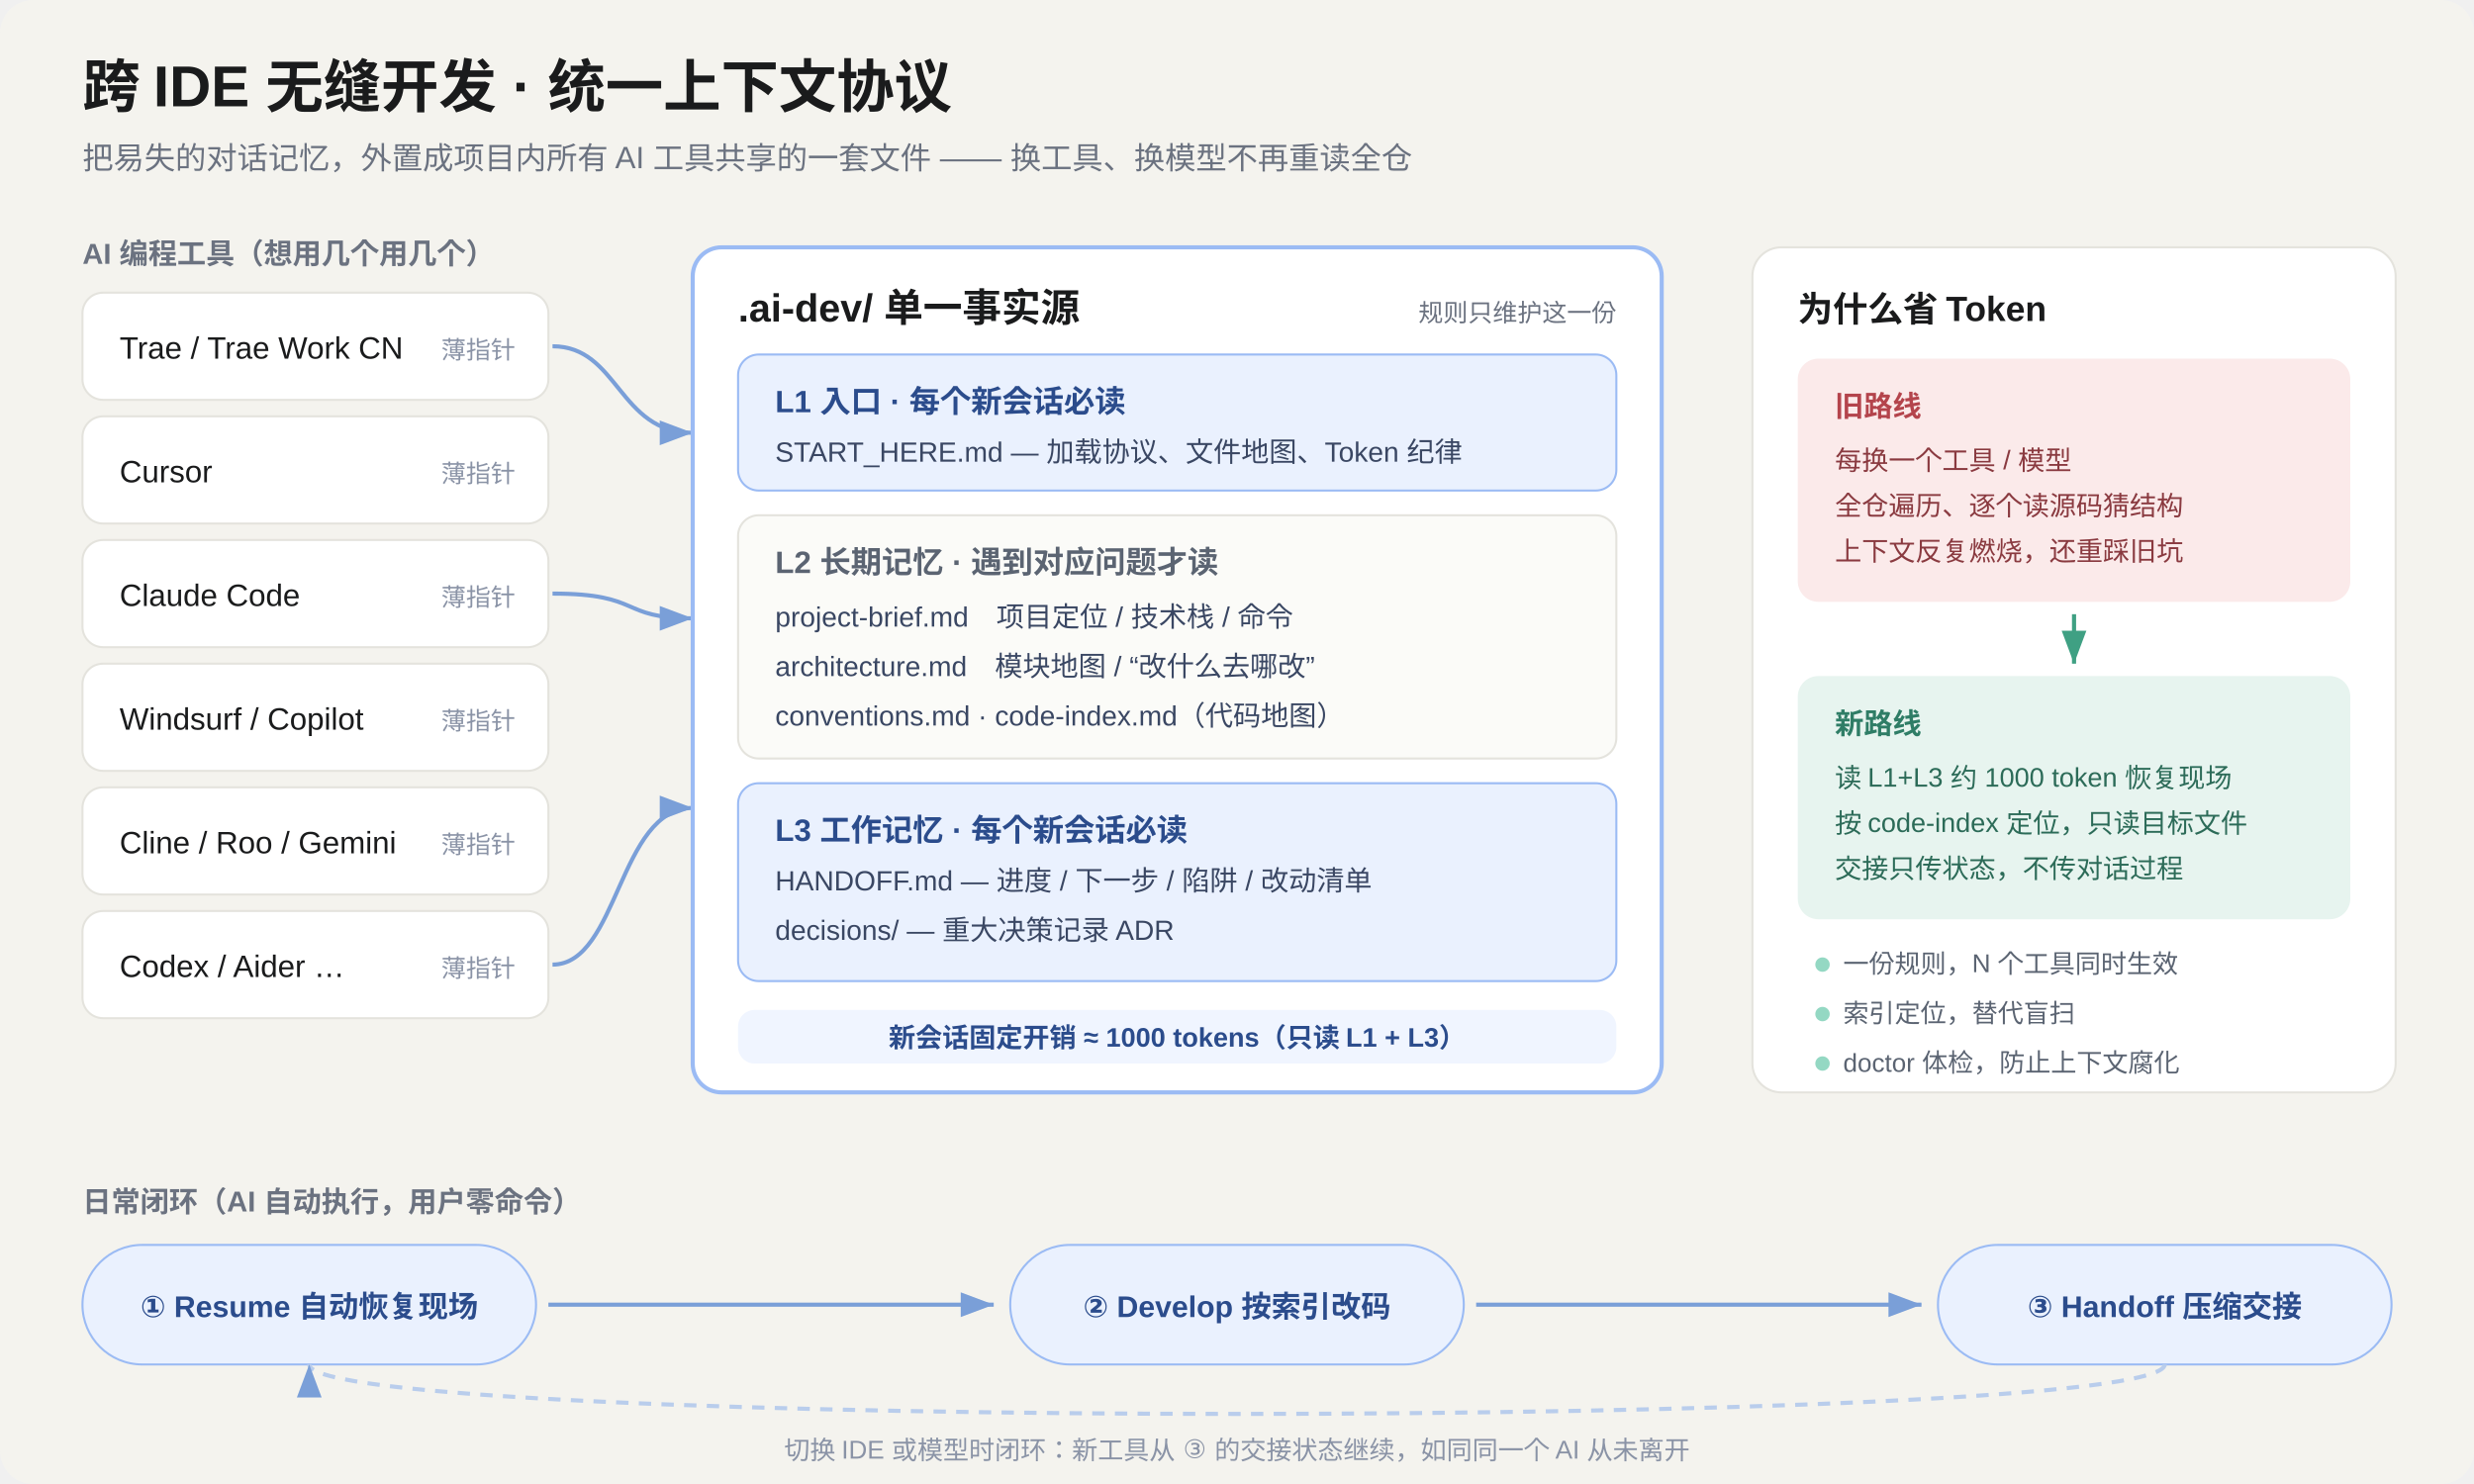
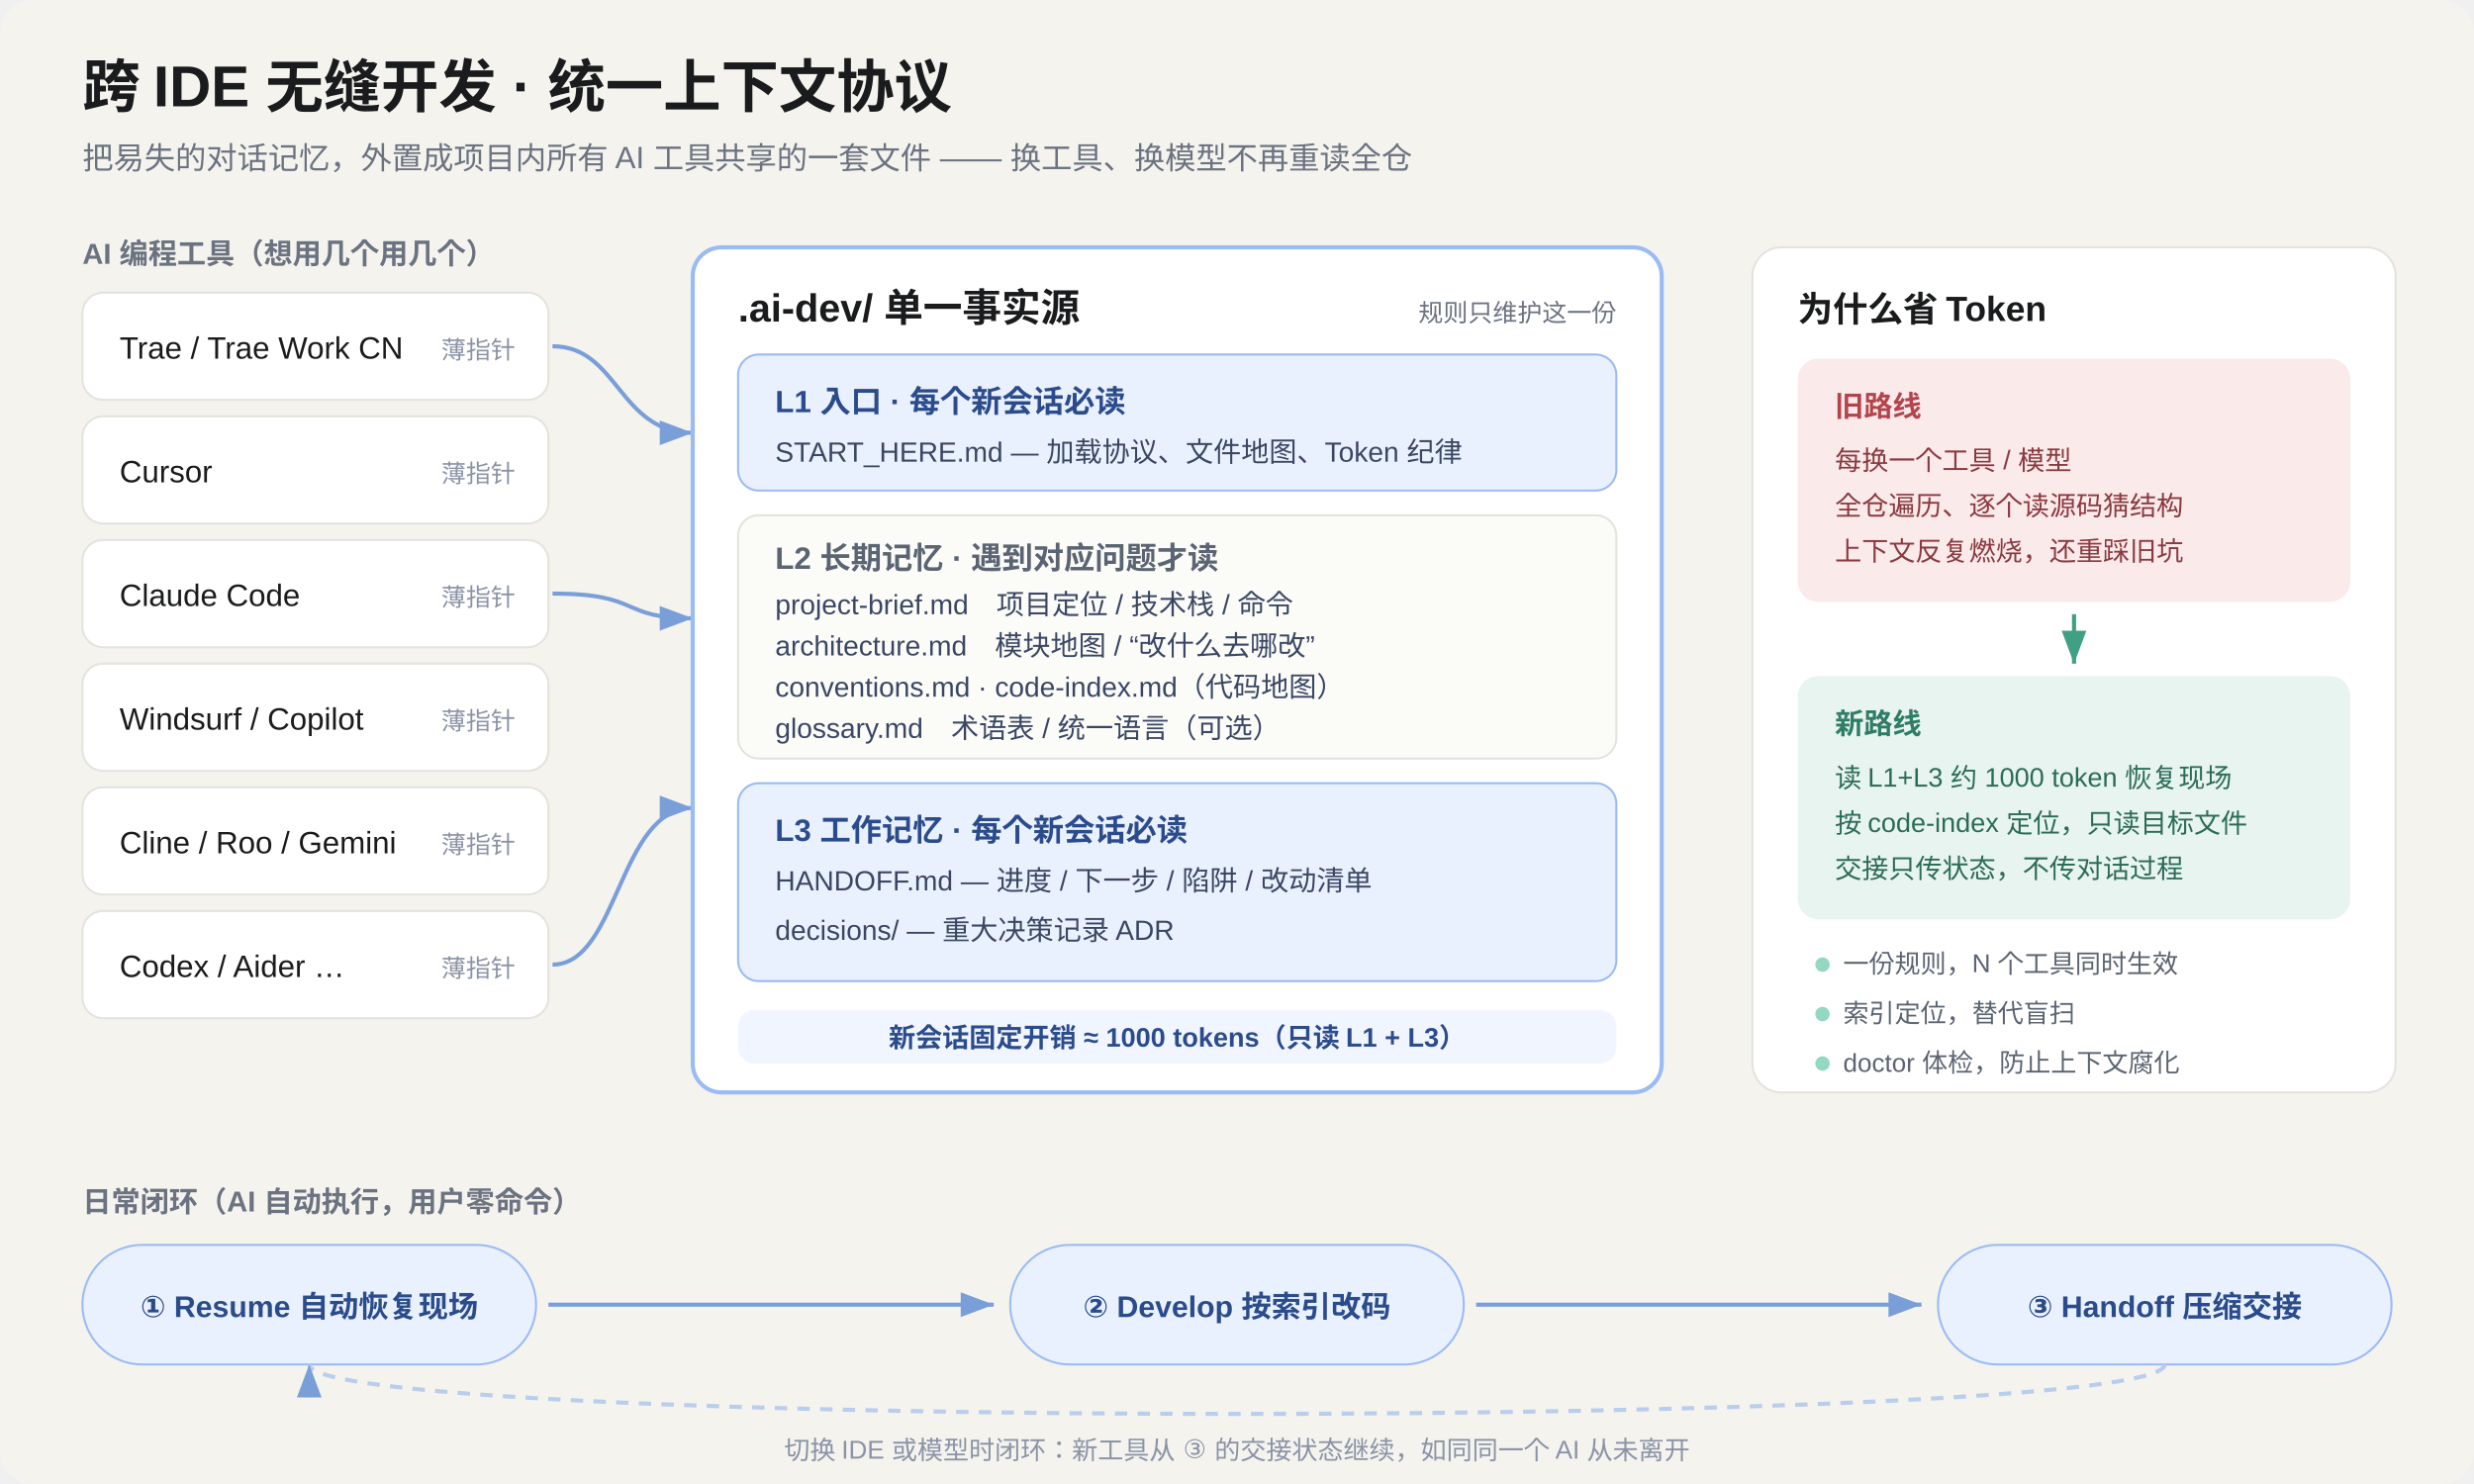
<svg xmlns="http://www.w3.org/2000/svg" width="1200" height="720" viewBox="0 0 1200 720" font-family="'PingFang SC','Microsoft YaHei','Segoe UI',Arial,sans-serif">
  <defs>
    <marker id="arrow" markerWidth="10" markerHeight="10" refX="8" refY="3" orient="auto" markerUnits="strokeWidth">
      <path d="M0,0 L8,3 L0,6 Z" fill="#7A9FD8" />
    </marker>
    <marker id="arrowGreen" markerWidth="10" markerHeight="10" refX="8" refY="3" orient="auto" markerUnits="strokeWidth">
      <path d="M0,0 L8,3 L0,6 Z" fill="#3FA083" />
    </marker>
  </defs>
  <rect x="0" y="0" width="1200" height="720" fill="#F4F3EE" rx="16" />
  <text x="40" y="52" font-size="28" font-weight="700" fill="#1A1B1C">跨 IDE 无缝开发 · 统一上下文协议</text>
  <text x="40" y="82" font-size="15" fill="#6B7280">把易失的对话记忆，外置成项目内所有 AI 工具共享的一套文件 —— 换工具、换模型不再重读全仓</text>
  <text x="40" y="128" font-size="14" font-weight="600" fill="#6B7280">AI 编程工具（想用几个用几个）</text>
  <g font-size="15" fill="#1A1B1C">
    <rect x="40" y="142" width="226" height="52" rx="10" fill="#FFFFFF" stroke="#E4E3DD" />
    <text x="58" y="174">Trae / Trae Work CN</text>
    <rect x="40" y="202" width="226" height="52" rx="10" fill="#FFFFFF" stroke="#E4E3DD" />
    <text x="58" y="234">Cursor</text>
    <rect x="40" y="262" width="226" height="52" rx="10" fill="#FFFFFF" stroke="#E4E3DD" />
    <text x="58" y="294">Claude Code</text>
    <rect x="40" y="322" width="226" height="52" rx="10" fill="#FFFFFF" stroke="#E4E3DD" />
    <text x="58" y="354">Windsurf / Copilot</text>
    <rect x="40" y="382" width="226" height="52" rx="10" fill="#FFFFFF" stroke="#E4E3DD" />
    <text x="58" y="414">Cline / Roo / Gemini</text>
    <rect x="40" y="442" width="226" height="52" rx="10" fill="#FFFFFF" stroke="#E4E3DD" />
    <text x="58" y="474">Codex / Aider …</text>
  </g>
  <g font-size="12" fill="#8A93A6">
    <text x="250" y="174" text-anchor="end">薄指针</text>
    <text x="250" y="234" text-anchor="end">薄指针</text>
    <text x="250" y="294" text-anchor="end">薄指针</text>
    <text x="250" y="354" text-anchor="end">薄指针</text>
    <text x="250" y="414" text-anchor="end">薄指针</text>
    <text x="250" y="474" text-anchor="end">薄指针</text>
  </g>
  <g stroke="#7A9FD8" stroke-width="2" fill="none" marker-end="url(#arrow)">
    <path d="M268,168 C300,168 300,210 336,210" />
    <path d="M268,288 C312,288 300,300 336,300" />
    <path d="M268,468 C300,468 300,392 336,392" />
  </g>
  <rect x="336" y="120" width="470" height="410" rx="14" fill="#FFFFFF" stroke="#9BBBF4" stroke-width="2" />
  <text x="358" y="156" font-size="19" font-weight="700" fill="#1A1B1C">.ai-dev/ 单一事实源</text>
  <text x="784" y="156" font-size="12" fill="#6B7280" text-anchor="end">规则只维护这一份</text>
  <rect x="358" y="172" width="426" height="66" rx="10" fill="#EAF1FE" stroke="#9BBBF4" />
  <text x="376" y="200" font-size="15" font-weight="700" fill="#2B4C8C">L1 入口 · 每个新会话必读</text>
  <text x="376" y="224" font-size="13.5" fill="#3A4763">START_HERE.md — 加载协议、文件地图、Token 纪律</text>
  <rect x="358" y="250" width="426" height="118" rx="10" fill="#FBFBF8" stroke="#E4E3DD" />
-   <text x="376" y="278" font-size="15" font-weight="700" fill="#5B6472">L2 长期记忆 · 遇到对应问题才读</text>
-   <text x="376" y="304" font-size="13.5" fill="#3A4763">project-brief.md　项目定位 / 技术栈 / 命令</text>
-   <text x="376" y="328" font-size="13.5" fill="#3A4763">architecture.md　模块地图 / “改什么去哪改”</text>
-   <text x="376" y="352" font-size="13.5" fill="#3A4763">conventions.md · code-index.md（代码地图）</text>
+   <text x="376" y="276" font-size="15" font-weight="700" fill="#5B6472">L2 长期记忆 · 遇到对应问题才读</text>
+   <text x="376" y="298" font-size="13.5" fill="#3A4763">project-brief.md　项目定位 / 技术栈 / 命令</text>
+   <text x="376" y="318" font-size="13.5" fill="#3A4763">architecture.md　模块地图 / “改什么去哪改”</text>
+   <text x="376" y="338" font-size="13.5" fill="#3A4763">conventions.md · code-index.md（代码地图）</text>
+   <text x="376" y="358" font-size="13.5" fill="#3A4763">glossary.md　术语表 / 统一语言（可选）</text>
  <rect x="358" y="380" width="426" height="96" rx="10" fill="#EAF1FE" stroke="#9BBBF4" />
  <text x="376" y="408" font-size="15" font-weight="700" fill="#2B4C8C">L3 工作记忆 · 每个新会话必读</text>
  <text x="376" y="432" font-size="13.5" fill="#3A4763">HANDOFF.md — 进度 / 下一步 / 陷阱 / 改动清单</text>
  <text x="376" y="456" font-size="13.5" fill="#3A4763">decisions/ — 重大决策记录 ADR</text>
  <rect x="358" y="490" width="426" height="26" rx="8" fill="#F0F5FF" />
  <text x="571" y="508" font-size="13" font-weight="600" fill="#2B4C8C" text-anchor="middle">新会话固定开销 ≈ 1000 tokens（只读 L1 + L3）</text>
  <rect x="850" y="120" width="312" height="410" rx="14" fill="#FFFFFF" stroke="#E4E3DD" />
  <text x="872" y="156" font-size="17" font-weight="700" fill="#1A1B1C">为什么省 Token</text>
  <rect x="872" y="174" width="268" height="118" rx="10" fill="#FBEAEA" />
  <text x="890" y="202" font-size="14" font-weight="700" fill="#B4444C">旧路线</text>
  <text x="890" y="228" font-size="13" fill="#8A3A40">每换一个工具 / 模型</text>
  <text x="890" y="250" font-size="13" fill="#8A3A40">全仓遍历、逐个读源码猜结构</text>
  <text x="890" y="272" font-size="13" fill="#8A3A40">上下文反复燃烧，还重踩旧坑</text>
  <path d="M1006,298 L1006,322" stroke="#3FA083" stroke-width="2" marker-end="url(#arrowGreen)" />
  <rect x="872" y="328" width="268" height="118" rx="10" fill="#E7F4EF" />
  <text x="890" y="356" font-size="14" font-weight="700" fill="#2F7D66">新路线</text>
  <text x="890" y="382" font-size="13" fill="#2C6B58">读 L1+L3 约 1000 token 恢复现场</text>
  <text x="890" y="404" font-size="13" fill="#2C6B58">按 code-index 定位，只读目标文件</text>
  <text x="890" y="426" font-size="13" fill="#2C6B58">交接只传状态，不传对话过程</text>
  <g font-size="12.5" fill="#5B6472">
    <circle cx="884" cy="468" r="3.5" fill="#94D8C3" />
    <text x="894" y="472">一份规则，N 个工具同时生效</text>
    <circle cx="884" cy="492" r="3.5" fill="#94D8C3" />
    <text x="894" y="496">索引定位，替代盲扫</text>
    <circle cx="884" cy="516" r="3.5" fill="#94D8C3" />
    <text x="894" y="520">doctor 体检，防止上下文腐化</text>
  </g>
  <text x="40" y="588" font-size="14" font-weight="600" fill="#6B7280">日常闭环（AI 自动执行，用户零命令）</text>
  <g font-size="14.5" font-weight="600" fill="#2B4C8C">
    <rect x="40" y="604" width="220" height="58" rx="29" fill="#EAF1FE" stroke="#9BBBF4" />
    <text x="150" y="639" text-anchor="middle">① Resume 自动恢复现场</text>
    <rect x="490" y="604" width="220" height="58" rx="29" fill="#EAF1FE" stroke="#9BBBF4" />
    <text x="600" y="639" text-anchor="middle">② Develop 按索引改码</text>
    <rect x="940" y="604" width="220" height="58" rx="29" fill="#EAF1FE" stroke="#9BBBF4" />
    <text x="1050" y="639" text-anchor="middle">③ Handoff 压缩交接</text>
  </g>
  <g stroke="#7A9FD8" stroke-width="2" fill="none" marker-end="url(#arrow)">
    <path d="M266,633 L482,633" />
    <path d="M716,633 L932,633" />
  </g>
  <path d="M1050,662 C1050,694 150,694 150,662" stroke="#B9CDEC" stroke-width="2" stroke-dasharray="6 5" fill="none" marker-end="url(#arrow)" />
  <text x="600" y="708" font-size="12.5" fill="#8A93A6" text-anchor="middle">切换 IDE 或模型时闭环：新工具从 ③ 的交接状态继续，如同同一个 AI 从未离开</text>
</svg>
